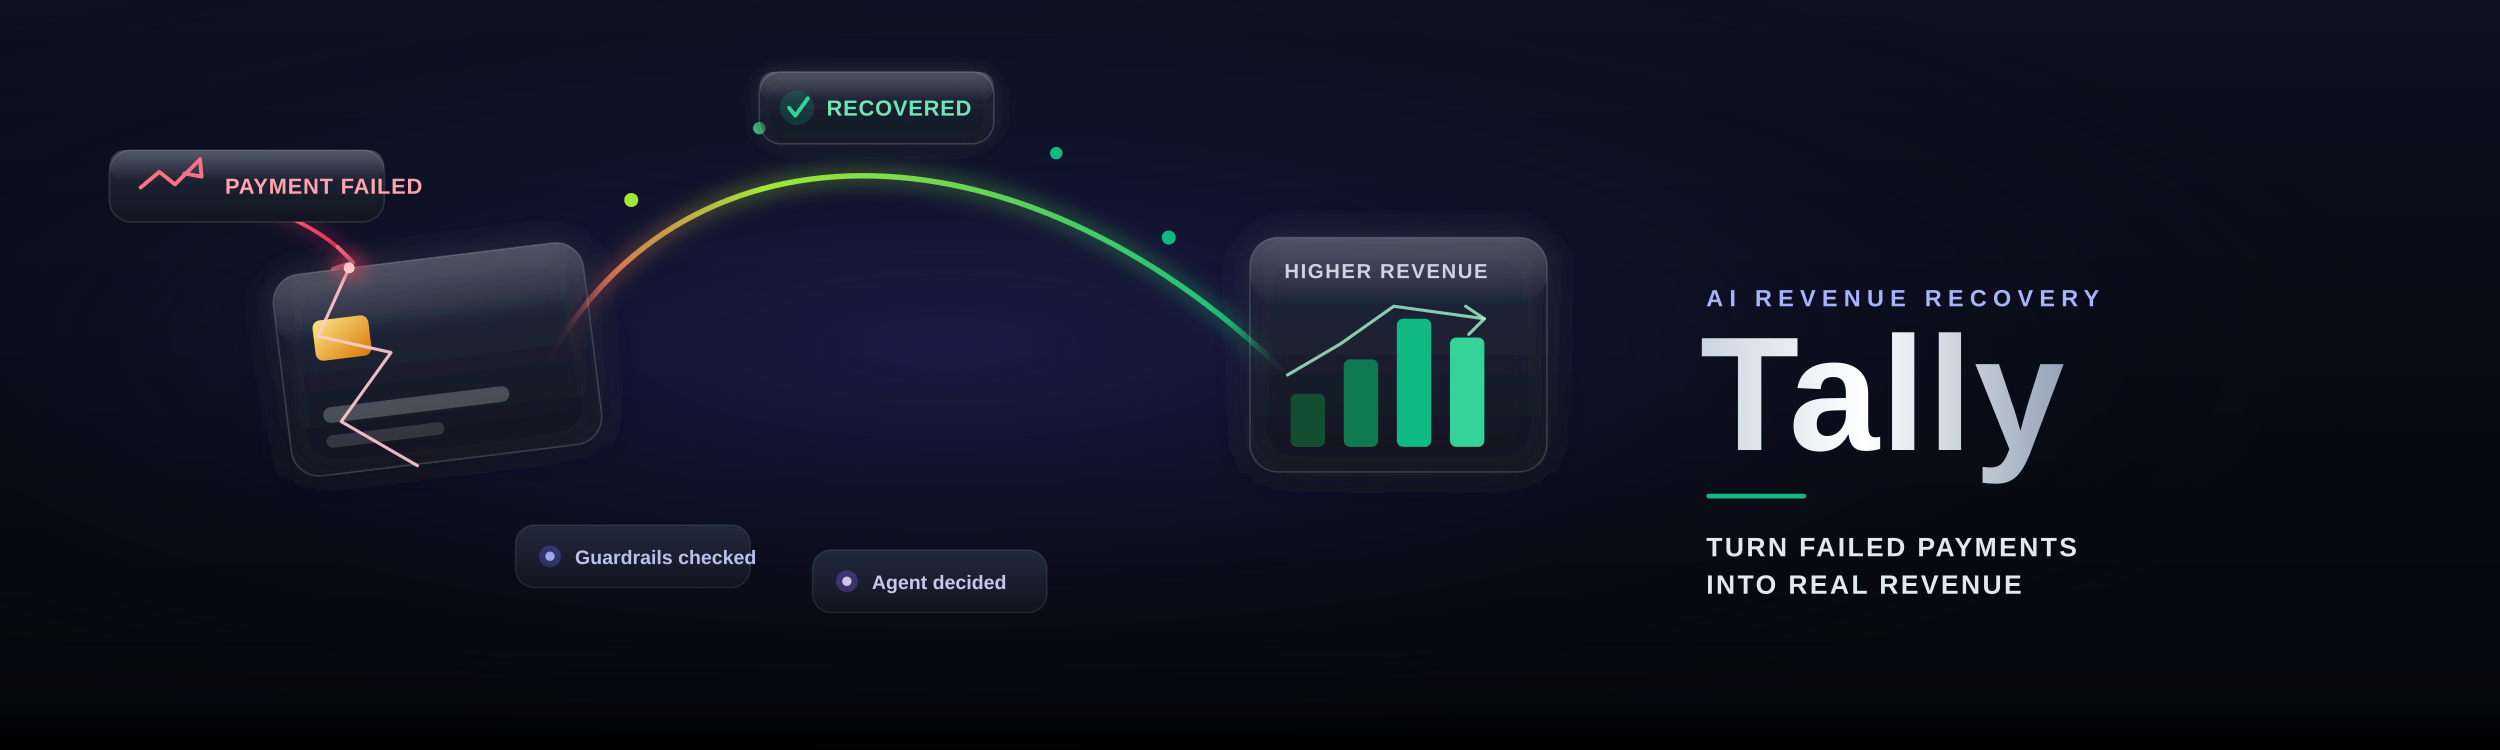
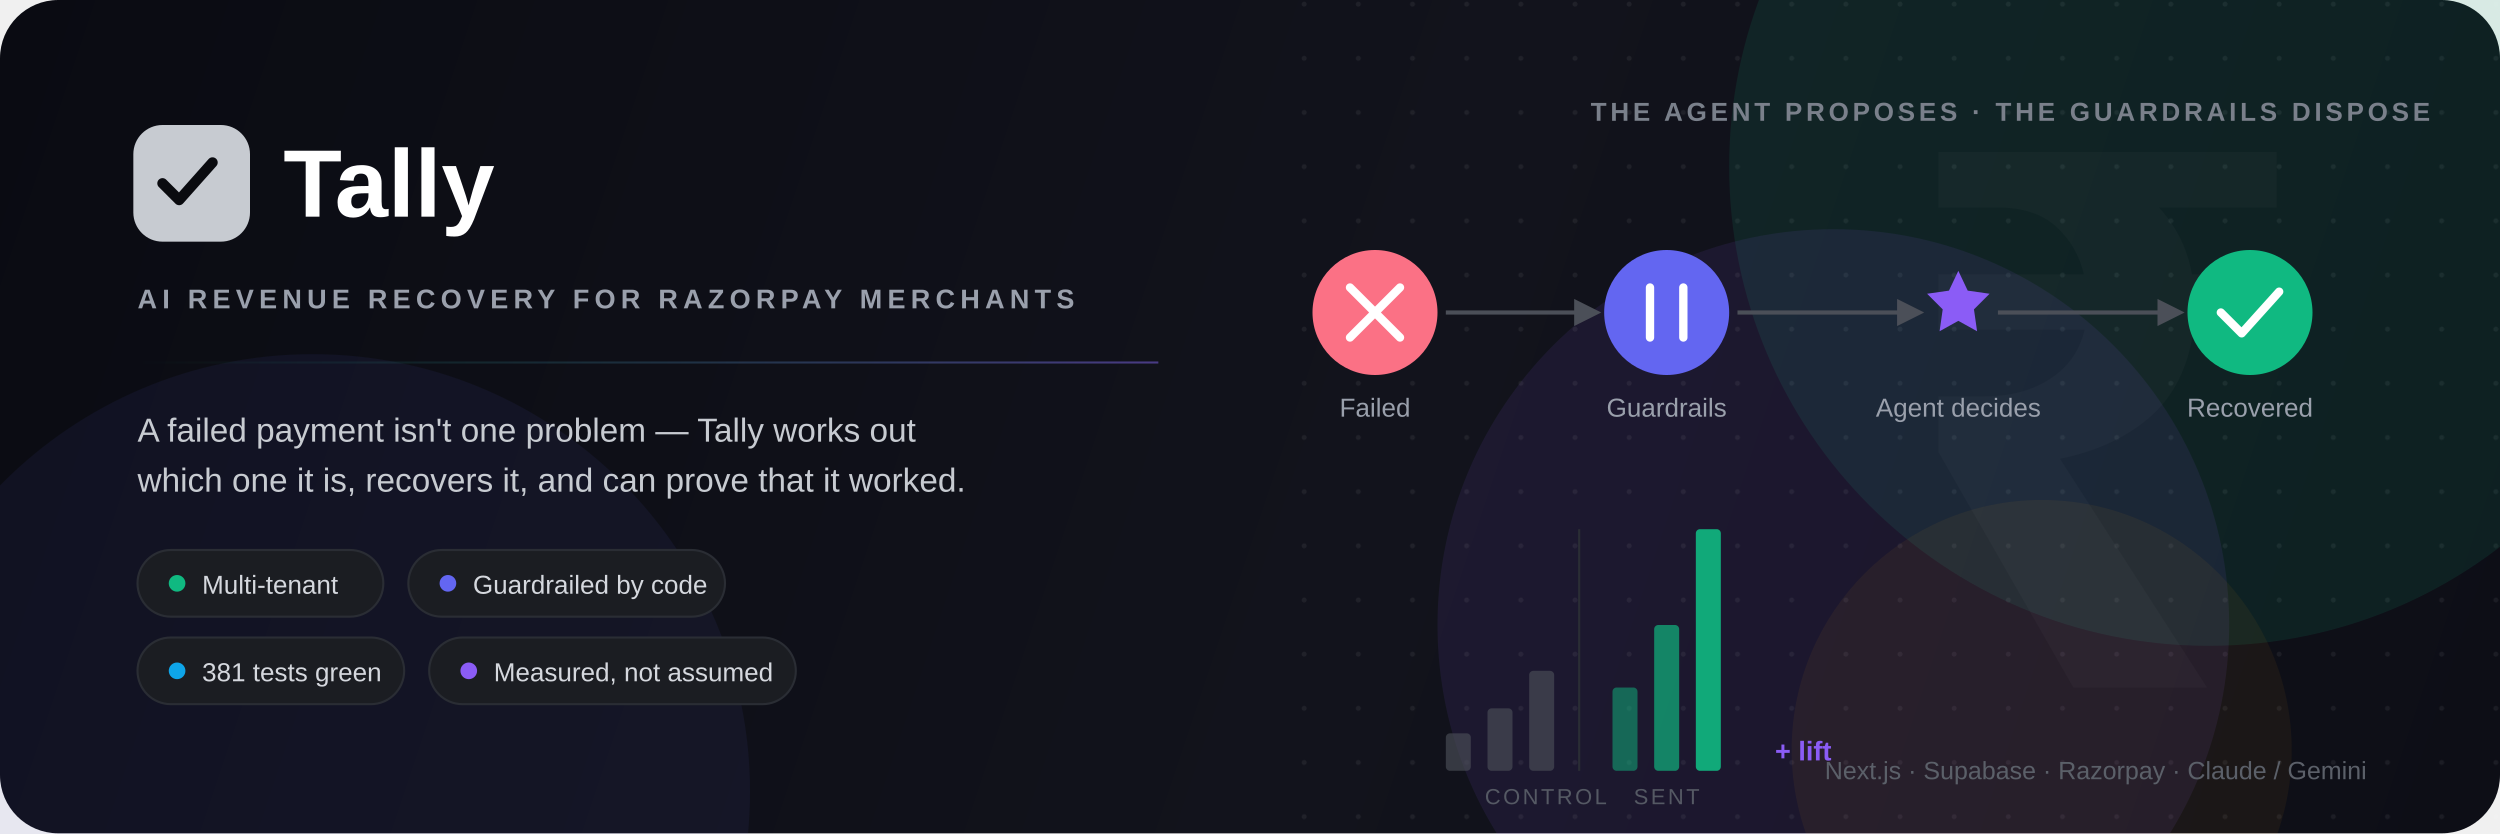
- <svg xmlns="http://www.w3.org/2000/svg" viewBox="0 0 1600 480" role="img" aria-label="Tally — AI revenue recovery for Razorpay merchants. Turn failed payments into real revenue.">
+ <svg xmlns="http://www.w3.org/2000/svg" width="1200" height="400" viewBox="0 0 1200 400" role="img" aria-label="Tally — AI revenue recovery for Razorpay merchants">
  <defs>
-     <linearGradient id="bg" x1="0" y1="0" x2="0" y2="1">
-       <stop offset="0%" stop-color="#0c1020" />
-       <stop offset="100%" stop-color="#05060a" />
+     <linearGradient id="bg" x1="0" y1="0" x2="1200" y2="400" gradientUnits="userSpaceOnUse">
+       <stop offset="0" stop-color="#0A0B12" />
+       <stop offset="0.55" stop-color="#12131C" />
+       <stop offset="1" stop-color="#0D0E16" />
    </linearGradient>
-     <radialGradient id="glow" cx="38%" cy="46%" r="60%">
-       <stop offset="0%" stop-color="#312e81" stop-opacity="0.45" />
-       <stop offset="55%" stop-color="#1e1b4b" stop-opacity="0.18" />
-       <stop offset="100%" stop-color="#05060a" stop-opacity="0" />
-     </radialGradient>
-     <linearGradient id="glass" x1="0" y1="0" x2="0" y2="1">
-       <stop offset="0%" stop-color="#242b40" />
-       <stop offset="100%" stop-color="#12141f" />
+     <linearGradient id="badge" x1="0" y1="0" x2="56" y2="56" gradientUnits="userSpaceOnUse">
+       <stop offset="0" stop-color="#FFFFFF" />
+       <stop offset="1" stop-color="#C7CBD1" />
    </linearGradient>
-     <linearGradient id="glassHi" x1="0" y1="0" x2="0" y2="1">
-       <stop offset="0%" stop-color="#ffffff" stop-opacity="0.22" />
-       <stop offset="100%" stop-color="#ffffff" stop-opacity="0" />
+     <linearGradient id="ring" x1="66" y1="0" x2="1134" y2="0" gradientUnits="userSpaceOnUse">
+       <stop offset="0" stop-color="#10B981" stop-opacity="0" />
+       <stop offset="0.5" stop-color="#8B5CF6" stop-opacity="0.55" />
+       <stop offset="1" stop-color="#10B981" stop-opacity="0" />
    </linearGradient>
-     <linearGradient id="chip" x1="0" y1="0" x2="1" y2="1">
-       <stop offset="0%" stop-color="#fde68a" />
-       <stop offset="100%" stop-color="#d97706" />
-     </linearGradient>
-     <linearGradient id="redLine" x1="0" y1="0" x2="1" y2="1">
-       <stop offset="0%" stop-color="#fb7185" />
-       <stop offset="100%" stop-color="#e11d48" />
-     </linearGradient>
-     <linearGradient id="greenLine" x1="0" y1="0" x2="1" y2="0">
-       <stop offset="0%" stop-color="#f43f5e" />
-       <stop offset="30%" stop-color="#a3e635" />
-       <stop offset="100%" stop-color="#10b981" />
-     </linearGradient>
-     <linearGradient id="divider" x1="0" y1="0" x2="0" y2="1">
-       <stop offset="0%" stop-color="#8b5cf6" stop-opacity="0" />
-       <stop offset="50%" stop-color="#8b5cf6" stop-opacity="0.55" />
-       <stop offset="100%" stop-color="#8b5cf6" stop-opacity="0" />
-     </linearGradient>
-     <linearGradient id="chrome" x1="0" y1="0" x2="1" y2="0">
-       <stop offset="0%" stop-color="#cbd5e1" />
-       <stop offset="45%" stop-color="#ffffff" />
-       <stop offset="100%" stop-color="#94a3b8" />
-     </linearGradient>
-     <linearGradient id="bottomFade" x1="0" y1="0" x2="0" y2="1">
-       <stop offset="0%" stop-color="#05060a" stop-opacity="0" />
-       <stop offset="60%" stop-color="#05060a" stop-opacity="0.3" />
-       <stop offset="100%" stop-color="#000000" stop-opacity="1" />
-     </linearGradient>
-     <filter id="soft" x="-60%" y="-60%" width="220%" height="220%">
-       <feGaussianBlur stdDeviation="6" />
-     </filter>
-     <filter id="soft2" x="-100%" y="-100%" width="300%" height="300%">
-       <feGaussianBlur stdDeviation="12" />
+     <pattern id="dots" width="26" height="26" patternUnits="userSpaceOnUse">
+       <circle cx="2" cy="2" r="1.2" fill="#FFFFFF" opacity="0.06" />
+     </pattern>
+     <marker id="arrow" viewBox="0 0 10 10" refX="8" refY="5" markerWidth="6.5" markerHeight="6.5" orient="auto-start-reverse">
+       <path d="M0 0L10 5L0 10z" fill="#4B4F58" />
+     </marker>
+     <filter id="soft" x="-50%" y="-50%" width="200%" height="200%">
+       <feGaussianBlur stdDeviation="1.1" />
    </filter>
  </defs>
-   <rect x="0" y="0" width="1600" height="480" fill="url(#bg)" />
-   <rect x="0" y="0" width="1600" height="480" fill="url(#glow)" />
-   <g>
-     <path d="M 345,242 C 430,70 650,70 822,238" fill="none" stroke="url(#greenLine)" stroke-width="10" stroke-linecap="round" opacity="0.35" filter="url(#soft)" />
-     <path d="M 345,242 C 430,70 650,70 822,238" fill="none" stroke="url(#greenLine)" stroke-width="3.5" stroke-linecap="round" />
-     <circle cx="404" cy="128" r="4.5" fill="#a3e635" />
-     <circle cx="486" cy="82" r="4" fill="#4ade80" />
-     <circle cx="582" cy="76" r="4" fill="#34d399" />
-     <circle cx="676" cy="98" r="4" fill="#10b981" />
-     <circle cx="748" cy="152" r="4.5" fill="#10b981" />
-     <path d="M 158,128 C 190,140 210,150 226,168" fill="none" stroke="url(#redLine)" stroke-width="6" stroke-linecap="round" opacity="0.35" filter="url(#soft)" />
-     <path d="M 158,128 C 190,140 210,150 226,168" fill="none" stroke="url(#redLine)" stroke-width="2.5" stroke-linecap="round" />
-     <path d="M 216,158 L 226,168 L 213,172" fill="none" stroke="#fb7185" stroke-width="2.5" stroke-linecap="round" stroke-linejoin="round" />
-     <g>
-       <rect x="70" y="96" width="176" height="46" rx="14" fill="url(#glass)" stroke="#ffffff" stroke-opacity="0.12" />
-       <rect x="70" y="96" width="176" height="20" rx="10" fill="url(#glassHi)" />
-       <path d="M 90,120 L 102,110 L 112,118 L 128,102" fill="none" stroke="#fb7185" stroke-width="2.5" stroke-linecap="round" stroke-linejoin="round" />
-       <path d="M 128,102 L 129,113 L 118,111" fill="none" stroke="#fb7185" stroke-width="2.5" stroke-linecap="round" stroke-linejoin="round" />
-       <text x="144" y="124" font-family="Arial, Helvetica, sans-serif" font-size="14" font-weight="700" letter-spacing="0.5" fill="#fda4af">PAYMENT FAILED</text>
-     </g>
-     <g transform="rotate(-7 280 230)">
-       <rect x="180" y="165" width="200" height="130" rx="18" fill="url(#glass)" stroke="#ffffff" stroke-opacity="0.14" filter="url(#soft2)" />
-       <rect x="180" y="165" width="200" height="130" rx="18" fill="none" stroke="#ffffff" stroke-opacity="0.16" />
-       <rect x="180" y="165" width="200" height="46" rx="18" fill="url(#glassHi)" />
-       <rect x="203" y="196" width="36" height="26" rx="5" fill="url(#chip)" />
-       <rect x="203" y="252" width="120" height="10" rx="5" fill="#ffffff" fill-opacity="0.22" />
-       <rect x="203" y="270" width="76" height="8" rx="4" fill="#ffffff" fill-opacity="0.14" />
-       <path d="M 231,165 L 206,206 L 251,222 L 214,262 L 259,296" fill="none" stroke="#fecdd3" stroke-width="2" stroke-linecap="round" stroke-linejoin="round" opacity="0.9" />
-       <circle cx="231" cy="165" r="9" fill="#f43f5e" opacity="0.55" filter="url(#soft)" />
-       <circle cx="231" cy="165" r="3.5" fill="#fecaca" />
-     </g>
-     <g>
-       <rect x="486" y="46" width="150" height="46" rx="14" fill="url(#glass)" stroke="#ffffff" stroke-opacity="0.14" filter="url(#soft)" />
-       <rect x="486" y="46" width="150" height="46" rx="14" fill="none" stroke="#ffffff" stroke-opacity="0.16" />
-       <rect x="486" y="46" width="150" height="19" rx="9" fill="url(#glassHi)" />
-       <circle cx="510" cy="69" r="11" fill="#10b981" fill-opacity="0.18" />
-       <path d="M 505,69 L 509,74 L 517,63" fill="none" stroke="#34d399" stroke-width="2.5" stroke-linecap="round" stroke-linejoin="round" />
-       <text x="529" y="74" font-family="Arial, Helvetica, sans-serif" font-size="14" font-weight="700" letter-spacing="0.5" fill="#6ee7b7">RECOVERED</text>
-     </g>
-     <g>
-       <rect x="800" y="152" width="190" height="150" rx="18" fill="url(#glass)" stroke="#ffffff" stroke-opacity="0.14" filter="url(#soft2)" />
-       <rect x="800" y="152" width="190" height="150" rx="18" fill="none" stroke="#ffffff" stroke-opacity="0.16" />
-       <rect x="800" y="152" width="190" height="42" rx="18" fill="url(#glassHi)" />
-       <text x="822" y="178" font-family="Arial, Helvetica, sans-serif" font-size="13" font-weight="700" letter-spacing="1" fill="#cbd5e1">HIGHER REVENUE</text>
-       <rect x="826" y="252" width="22" height="34" rx="4" fill="#134e33" />
-       <rect x="860" y="230" width="22" height="56" rx="4" fill="#0f7a52" />
-       <rect x="894" y="204" width="22" height="82" rx="4" fill="#10b981" />
-       <rect x="928" y="216" width="22" height="70" rx="4" fill="#34d399" />
-       <path d="M 824,240 L 858,220 L 892,196 L 950,204" fill="none" stroke="#a7f3d0" stroke-width="2" stroke-linecap="round" stroke-linejoin="round" opacity="0.8" />
-       <path d="M 938,196 L 950,204 L 940,214" fill="none" stroke="#a7f3d0" stroke-width="2" stroke-linecap="round" stroke-linejoin="round" opacity="0.8" />
-     </g>
-     <g opacity="0.92">
-       <rect x="330" y="336" width="150" height="40" rx="12" fill="url(#glass)" stroke="#ffffff" stroke-opacity="0.1" />
-       <circle cx="352" cy="356" r="7" fill="#6366f1" fill-opacity="0.35" />
-       <circle cx="352" cy="356" r="3" fill="#a5b4fc" />
-       <text x="368" y="361" font-family="Arial, Helvetica, sans-serif" font-size="12.5" font-weight="600" fill="#c7d2fe">Guardrails checked</text>
-     </g>
-     <g opacity="0.92">
-       <rect x="520" y="352" width="150" height="40" rx="12" fill="url(#glass)" stroke="#ffffff" stroke-opacity="0.1" />
-       <circle cx="542" cy="372" r="7" fill="#8b5cf6" fill-opacity="0.35" />
-       <circle cx="542" cy="372" r="3" fill="#ddd6fe" />
-       <text x="558" y="377" font-family="Arial, Helvetica, sans-serif" font-size="12.5" font-weight="600" fill="#ddd6fe">Agent decided</text>
-     </g>
+   <rect width="1200" height="400" rx="28" fill="url(#bg)" />
+   <rect x="620" width="580" height="400" fill="url(#dots)" />
+   <circle cx="1060" cy="80" r="230" fill="#10B981" opacity="0.11" />
+   <circle cx="880" cy="300" r="190" fill="#8B5CF6" opacity="0.09" />
+   <circle cx="150" cy="380" r="210" fill="#6366F1" opacity="0.07" />
+   <circle cx="980" cy="360" r="120" fill="#F59E0B" opacity="0.06" />
+   <text x="1010" y="330" font-family="Arial, Helvetica, sans-serif" font-weight="800" font-size="360" fill="#FFFFFF" opacity="0.025" text-anchor="middle">₹</text>
+   <rect x="64" y="60" width="56" height="56" rx="14" fill="url(#badge)" />
+   <path d="M78 88l8 8 16-18" stroke="#0A0B0F" stroke-width="5" stroke-linecap="round" stroke-linejoin="round" fill="none" />
+   <text x="136" y="104" font-family="Arial, Helvetica, sans-serif" font-weight="800" font-size="46" fill="#FFFFFF">Tally</text>
+   <text x="66" y="148" font-family="Arial, Helvetica, sans-serif" font-weight="600" font-size="13" letter-spacing="2.5" fill="#9AA0AC">AI REVENUE RECOVERY FOR RAZORPAY MERCHANTS</text>
+   <line x1="66" y1="174" x2="556" y2="174" stroke="url(#ring)" stroke-width="1" />
+   <text x="66" y="212" font-family="Arial, Helvetica, sans-serif" font-size="16" fill="#C7CBD1">A failed payment isn't one problem — Tally works out</text>
+   <text x="66" y="236" font-family="Arial, Helvetica, sans-serif" font-size="16" fill="#C7CBD1">which one it is, recovers it, and can prove that it worked.</text>
+   <g font-family="Arial, Helvetica, sans-serif">
+     <rect x="66" y="264" width="118" height="32" rx="16" fill="#1B1D22" stroke="#2A2D34" />
+     <circle cx="85" cy="280" r="4" fill="#10B981" />
+     <text x="97" y="285" font-size="12.5" fill="#D5D8DE">Multi-tenant</text>
+     <rect x="196" y="264" width="152" height="32" rx="16" fill="#1B1D22" stroke="#2A2D34" />
+     <circle cx="215" cy="280" r="4" fill="#6366F1" />
+     <text x="227" y="285" font-size="12.5" fill="#D5D8DE">Guardrailed by code</text>
+     <rect x="66" y="306" width="128" height="32" rx="16" fill="#1B1D22" stroke="#2A2D34" />
+     <circle cx="85" cy="322" r="4" fill="#0EA5E9" />
+     <text x="97" y="327" font-size="12.5" fill="#D5D8DE">381 tests green</text>
+     <rect x="206" y="306" width="176" height="32" rx="16" fill="#1B1D22" stroke="#2A2D34" />
+     <circle cx="225" cy="322" r="4" fill="#8B5CF6" />
+     <text x="237" y="327" font-size="12.5" fill="#D5D8DE">Measured, not assumed</text>
  </g>
-   <line x1="1050" y1="70" x2="1050" y2="410" stroke="url(#divider)" stroke-width="1.5" />
-   <g>
-     <text x="1092" y="196" font-family="Arial, Helvetica, sans-serif" font-size="15" font-weight="700" letter-spacing="4" fill="#a5b4fc">AI REVENUE RECOVERY</text>
-     <text x="1088" y="288" font-family="Arial, Helvetica, sans-serif" font-size="104" font-weight="800" letter-spacing="1" fill="url(#chrome)">Tally</text>
-     <rect x="1092" y="316" width="64" height="3" rx="1.5" fill="#10b981" />
-     <text x="1092" y="356" font-family="Arial, Helvetica, sans-serif" font-size="17" font-weight="700" letter-spacing="1.5" fill="#e2e8f0">TURN FAILED PAYMENTS</text>
-     <text x="1092" y="380" font-family="Arial, Helvetica, sans-serif" font-size="17" font-weight="700" letter-spacing="1.5" fill="#e2e8f0">INTO REAL REVENUE</text>
+   <text x="965" y="58" font-family="Arial, Helvetica, sans-serif" font-weight="600" font-size="12.5" letter-spacing="1.8" fill="#7A808B" text-anchor="middle">THE AGENT PROPOSES · THE GUARDRAILS DISPOSE</text>
+   <path d="M694 150 L766 150" stroke="#4B4F58" stroke-width="2" marker-end="url(#arrow)" fill="none" />
+   <path d="M834 150 L921 150" stroke="#4B4F58" stroke-width="2" marker-end="url(#arrow)" fill="none" />
+   <path d="M959 150 L1046 150" stroke="#4B4F58" stroke-width="2" marker-end="url(#arrow)" fill="none" />
+   <circle cx="660" cy="150" r="30" fill="#FB7185" />
+   <path d="M648 138l24 24M672 138l-24 24" stroke="#FFFFFF" stroke-width="4" stroke-linecap="round" />
+   <text x="660" y="200" font-family="Arial, Helvetica, sans-serif" font-size="12.5" fill="#9AA0AC" text-anchor="middle">Failed</text>
+   <circle cx="800" cy="150" r="30" fill="#6366F1" />
+   <path d="M792 138v24M808 138v24" stroke="#FFFFFF" stroke-width="4" stroke-linecap="round" />
+   <text x="800" y="200" font-family="Arial, Helvetica, sans-serif" font-size="12.5" fill="#9AA0AC" text-anchor="middle">Guardrails</text>
+   <path d="M940 130l4.5 9.5 10.5 1.5-7.5 7.5 1.5 10.5-9-5-9 5 1.5-10.5-7.5-7.5 10.5-1.5z" fill="#8B5CF6" />
+   <text x="940" y="200" font-family="Arial, Helvetica, sans-serif" font-size="12.5" fill="#9AA0AC" text-anchor="middle">Agent decides</text>
+   <circle cx="1080" cy="150" r="30" fill="#10B981" />
+   <path d="M1066 150l10 10 18-20" stroke="#FFFFFF" stroke-width="4" stroke-linecap="round" stroke-linejoin="round" fill="none" />
+   <text x="1080" y="200" font-family="Arial, Helvetica, sans-serif" font-size="12.5" fill="#9AA0AC" text-anchor="middle">Recovered</text>
+   <g opacity="0.9">
+     <rect x="694" y="352" width="12" height="18" rx="2" fill="#4B4F58" opacity="0.7" />
+     <rect x="714" y="340" width="12" height="30" rx="2" fill="#4B4F58" opacity="0.7" />
+     <rect x="734" y="322" width="12" height="48" rx="2" fill="#4B4F58" opacity="0.7" />
+     <text x="742" y="386" font-family="Arial, Helvetica, sans-serif" font-size="10.5" letter-spacing="1.2" fill="#5B6069" text-anchor="middle">CONTROL</text>
+     <rect x="774" y="330" width="12" height="40" rx="2" fill="#10B981" opacity="0.55" />
+     <rect x="794" y="300" width="12" height="70" rx="2" fill="#10B981" opacity="0.75" />
+     <rect x="814" y="254" width="12" height="116" rx="2" fill="#10B981" />
+     <text x="800" y="386" font-family="Arial, Helvetica, sans-serif" font-size="10.5" letter-spacing="1.2" fill="#5B6069" text-anchor="middle">SENT</text>
  </g>
-   <rect x="0" y="400" width="1600" height="80" fill="url(#bottomFade)" />
+   <line x1="758" y1="254" x2="758" y2="370" stroke="#2A2D34" stroke-width="1" />
+   <text x="852" y="365" font-family="Arial, Helvetica, sans-serif" font-weight="700" font-size="13" fill="#8B5CF6">+ lift</text>
+   <text x="1136" y="374" font-family="Arial, Helvetica, sans-serif" font-size="12" fill="#5B6069" text-anchor="end">Next.js · Supabase · Razorpay · Claude / Gemini</text>
</svg>
